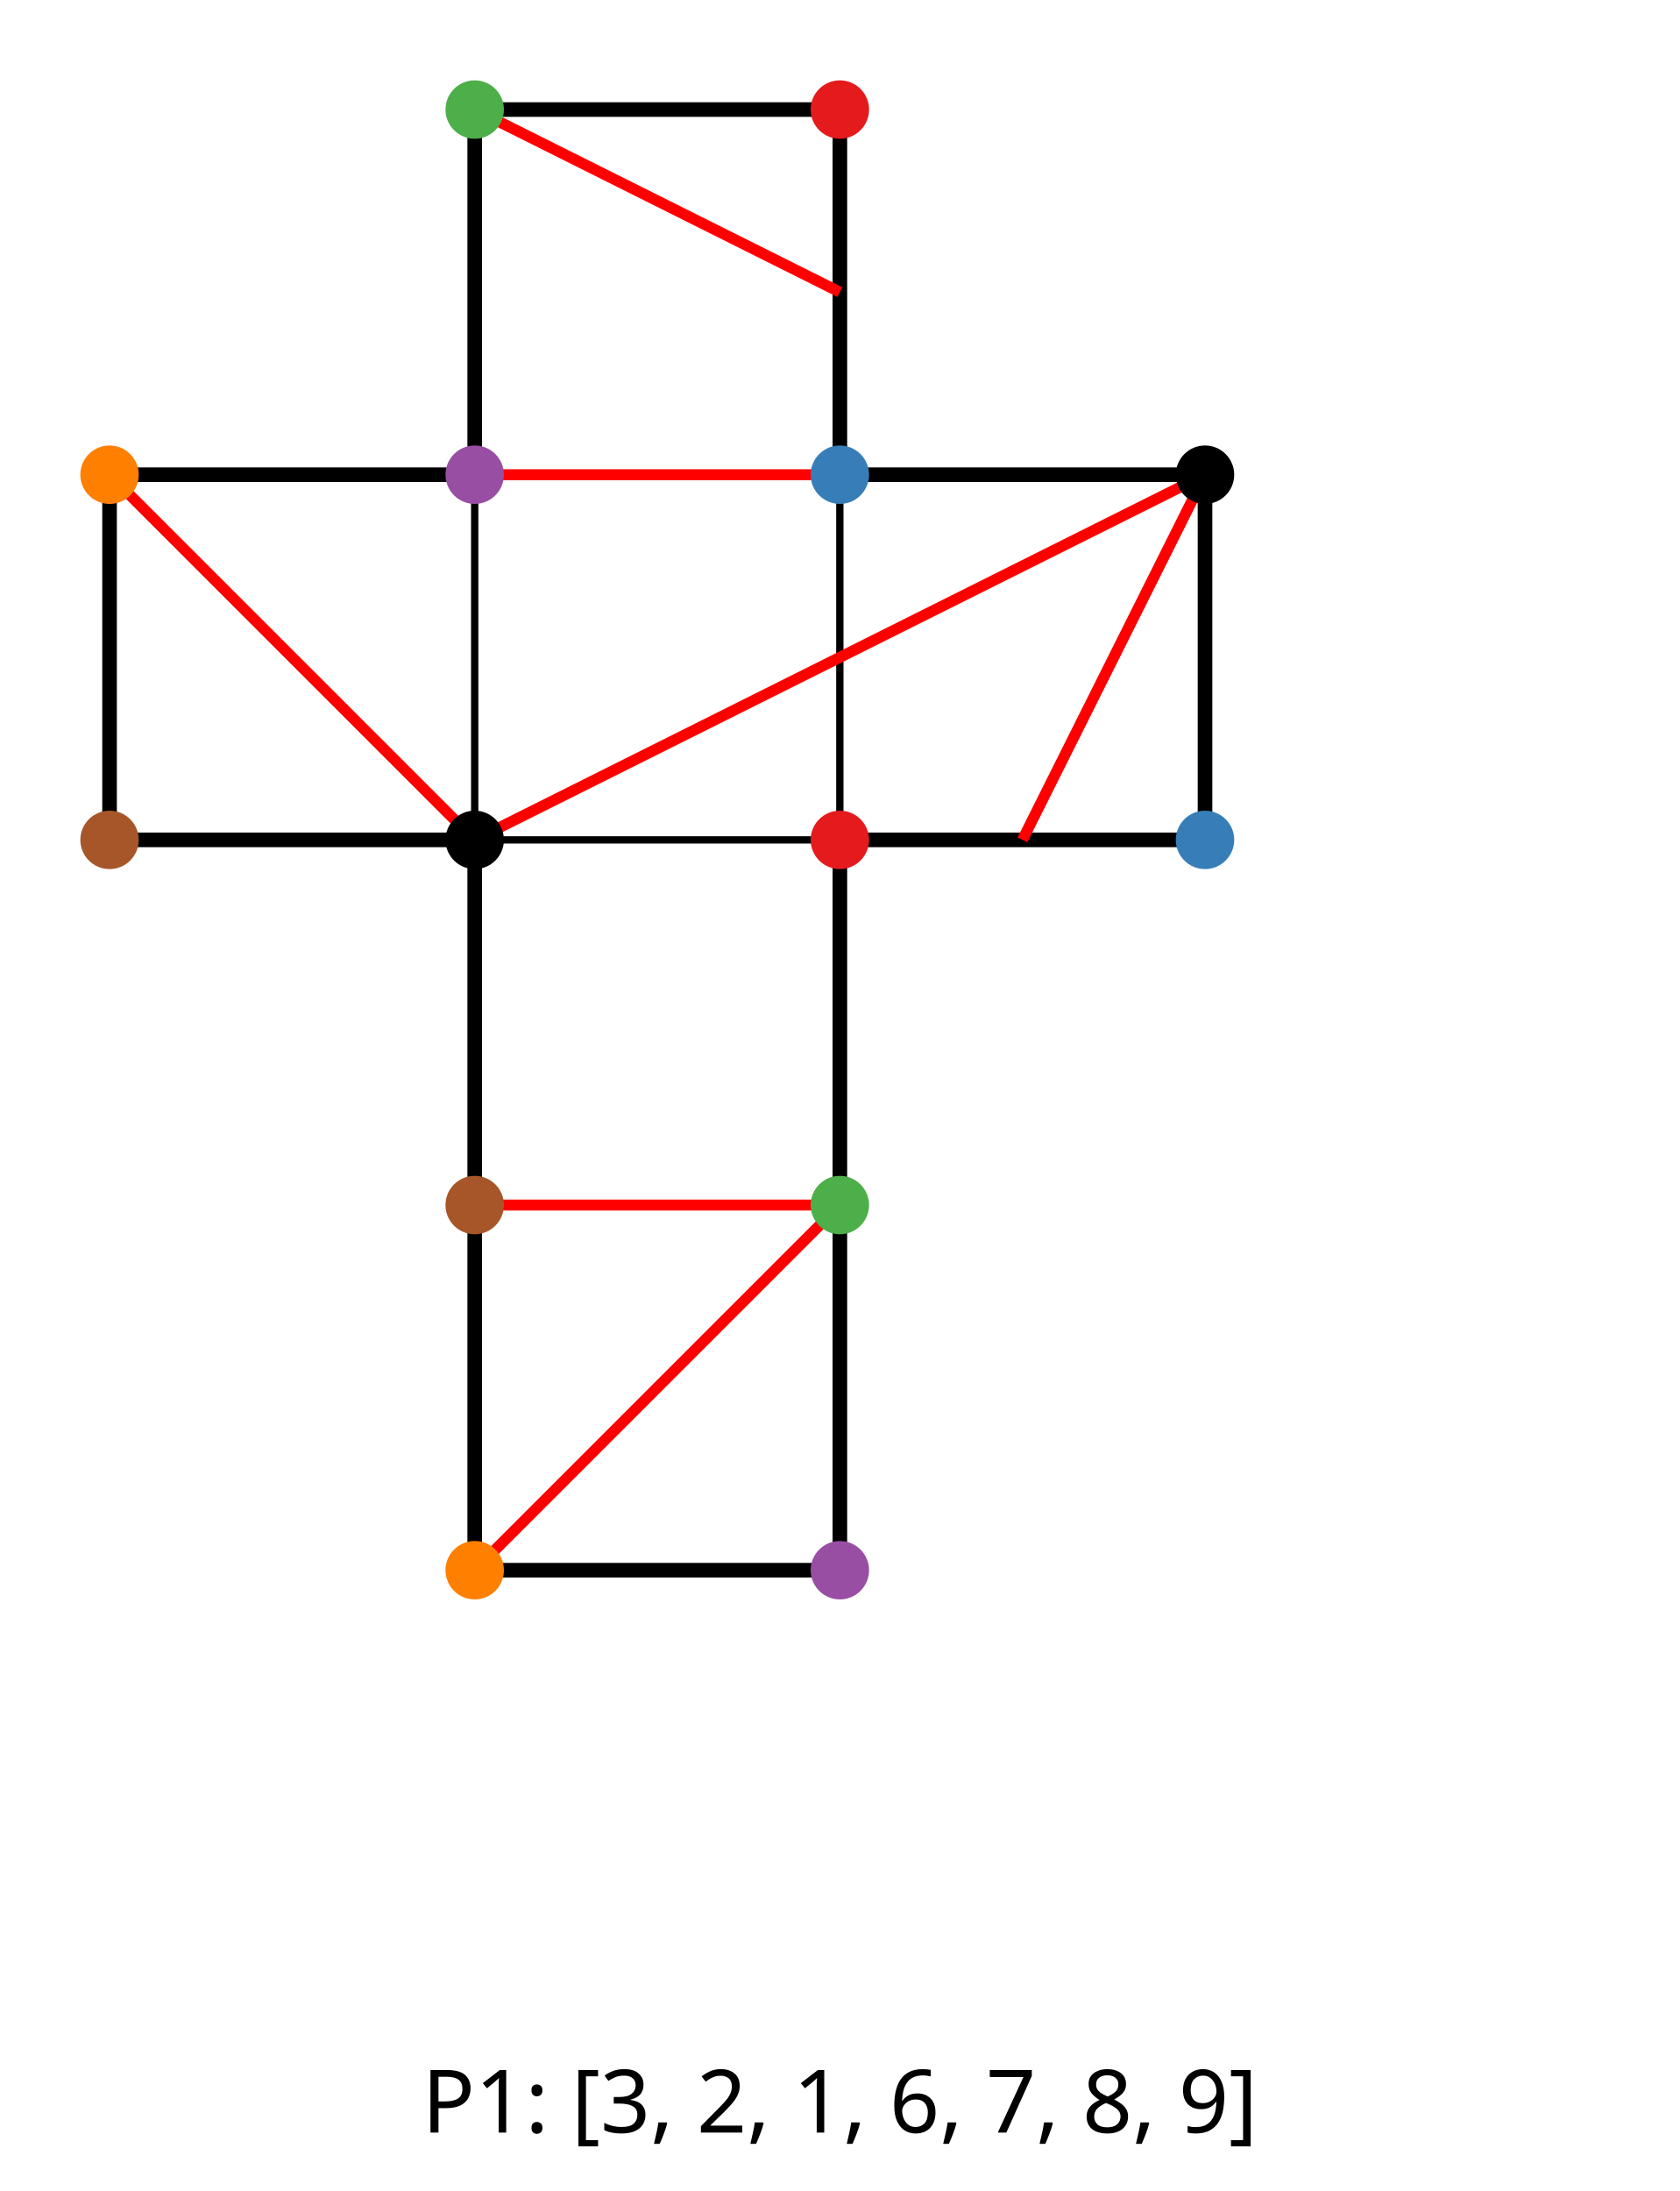
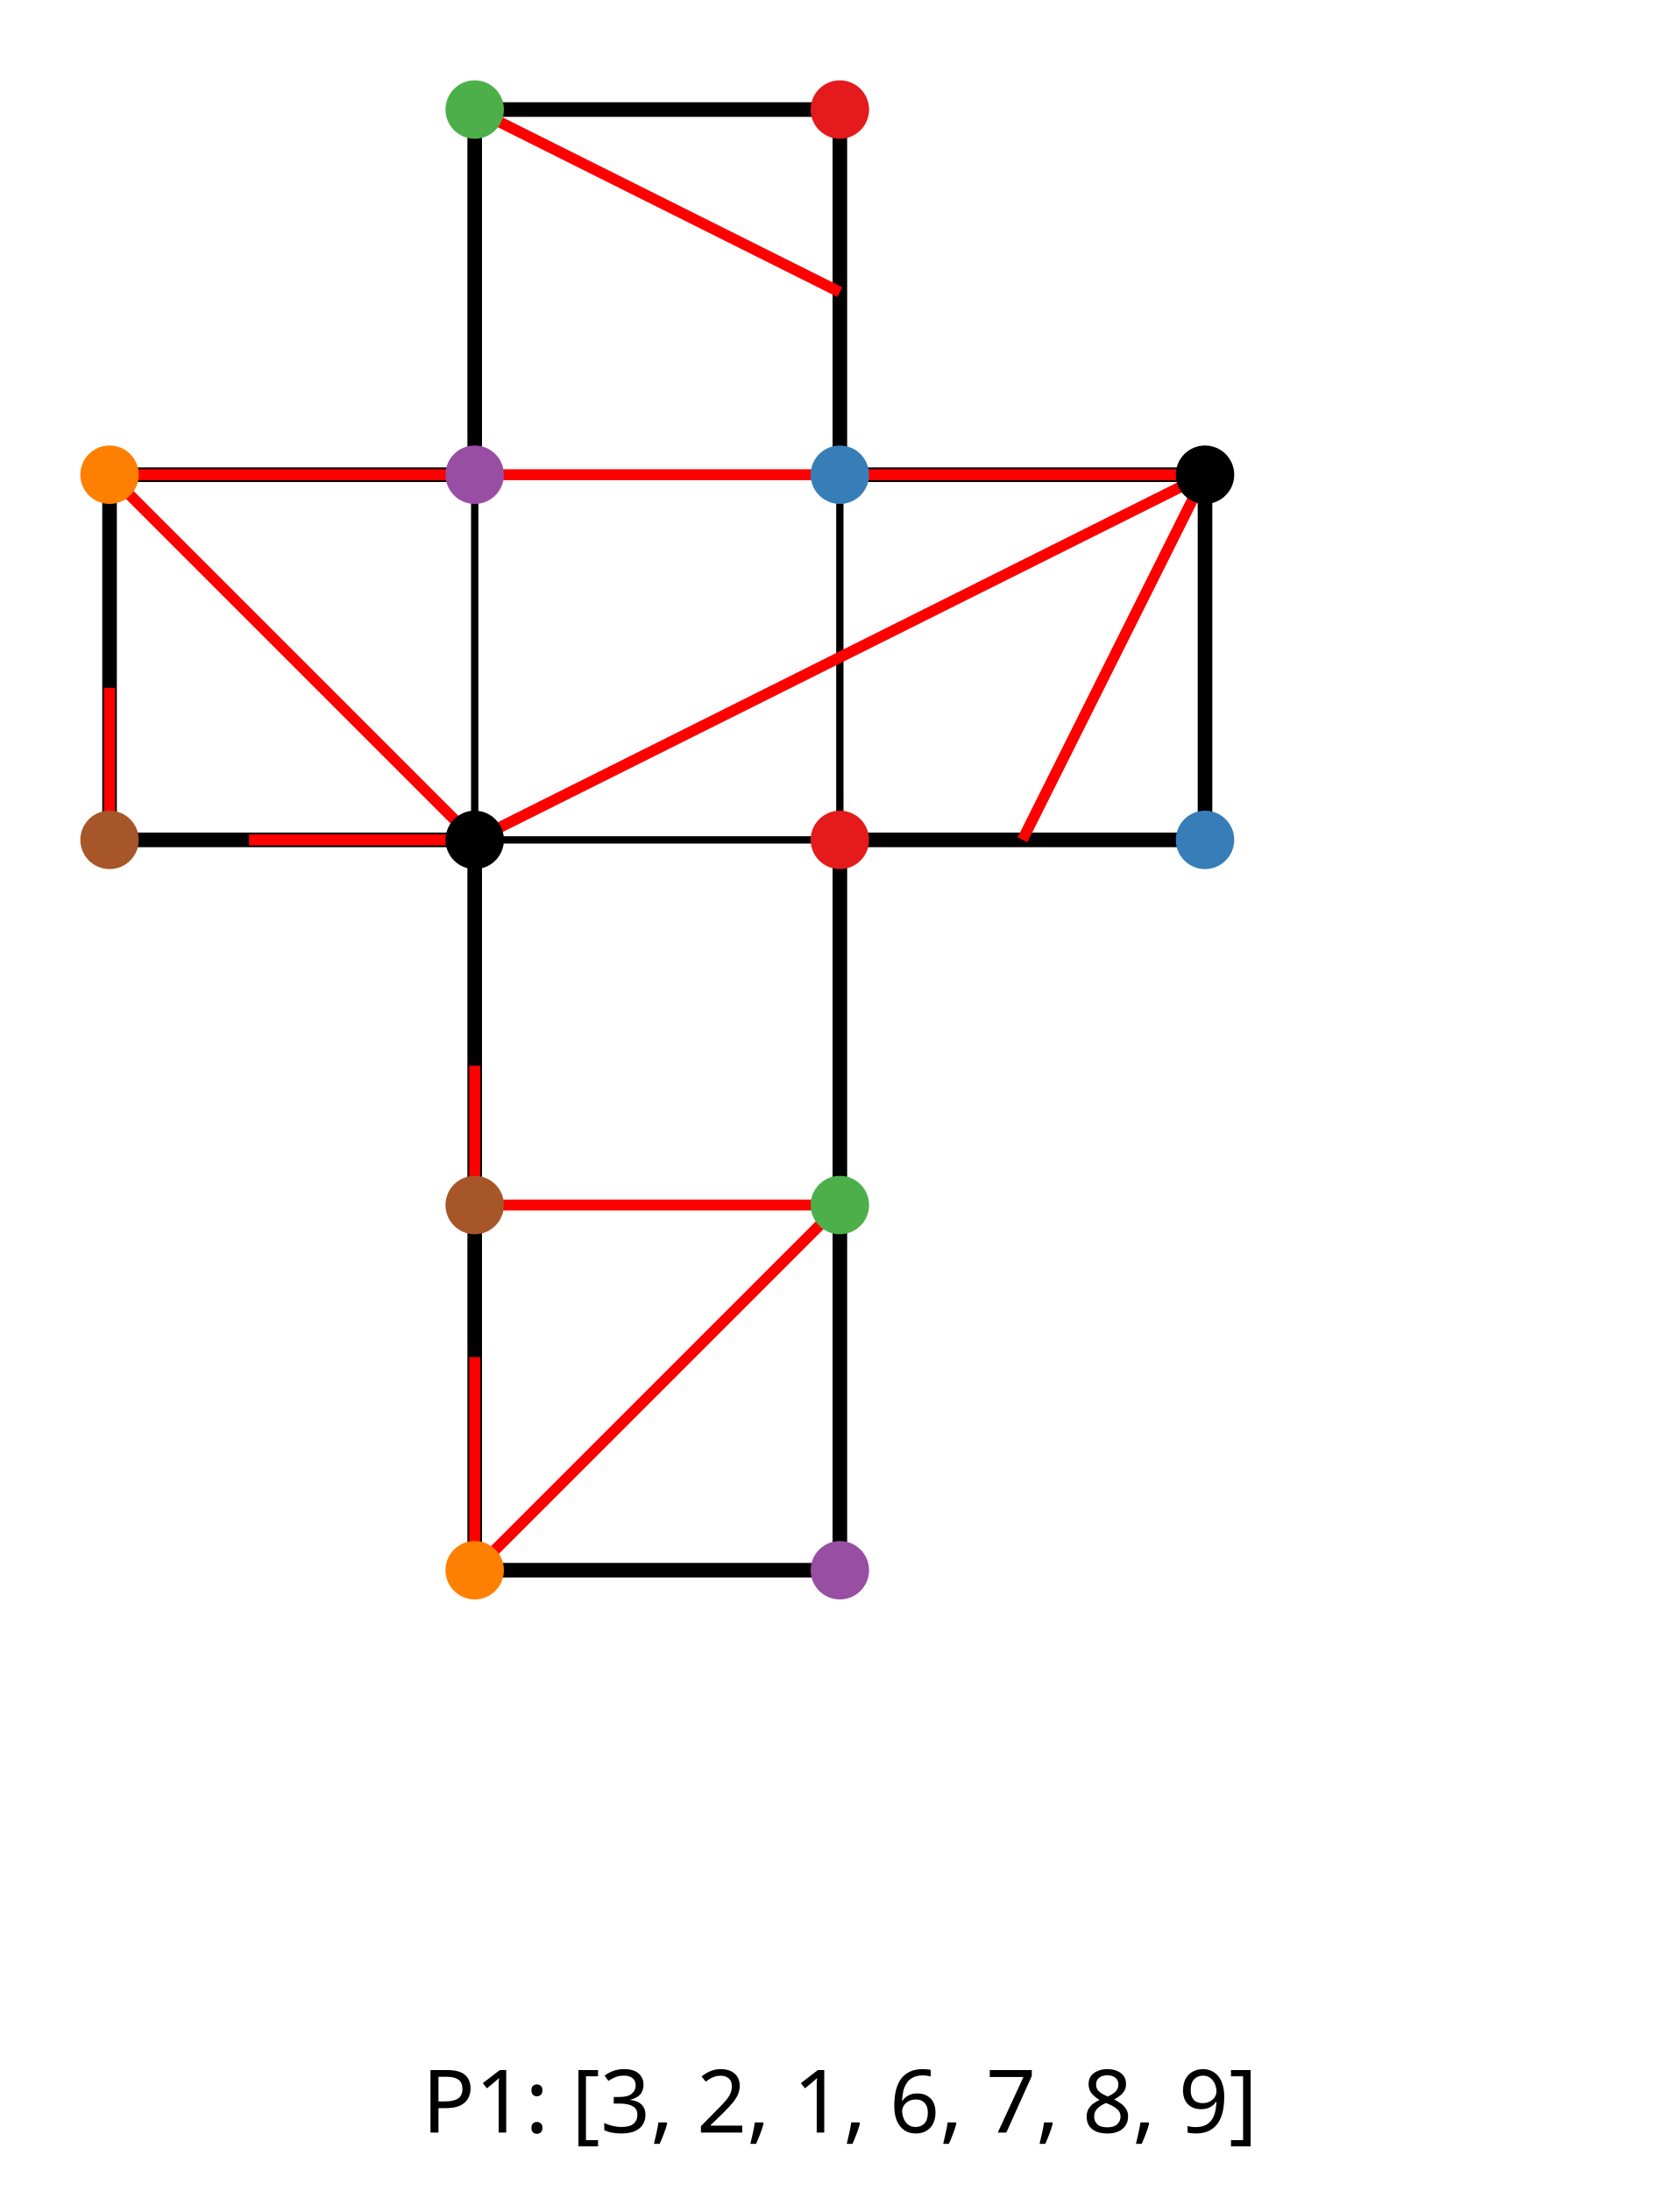
<svg xmlns="http://www.w3.org/2000/svg" width="230" height="300" viewBox="0 0 230 300">
  <path d="M 115,15 L 115,65 L 165,65 L 165,115 L 115,115 L 115,165 L 115,215 L 65,215 L 65,165 L 65,115 L 15,115 L 15,65 L 65,65 L 65,15 Z" fill="none" stroke="black" stroke-width="2" />
  <line x1="65" y1="165" x2="115" y2="165" stroke="black" stroke-width="1" />
  <line x1="65" y1="115" x2="115" y2="115" stroke="black" stroke-width="1" />
  <line x1="65" y1="65" x2="115" y2="65" stroke="black" stroke-width="1" />
  <line x1="65" y1="115" x2="65" y2="65" stroke="black" stroke-width="1" />
  <line x1="115" y1="115" x2="115" y2="65" stroke="black" stroke-width="1" />
+   <line x1="65" y1="15" x2="115.0" y2="40.0" stroke="red" stroke-width="1.5" />
+   <line x1="140.0" y1="115.0" x2="165" y2="65" stroke="red" stroke-width="1.5" />
  <line x1="15" y1="65" x2="65" y2="115" stroke="red" stroke-width="1.5" />
-   <line x1="65" y1="115" x2="165" y2="65" stroke="red" stroke-width="1.5" />
-   <line x1="165" y1="65" x2="140.0" y2="115" stroke="red" stroke-width="1.5" />
-   <line x1="65" y1="65" x2="115" y2="65" stroke="red" stroke-width="1.5" />
-   <line x1="65" y1="15" x2="115" y2="40.0" stroke="red" stroke-width="1.5" />
-   <line x1="65" y1="165" x2="115" y2="165" stroke="red" stroke-width="1.5" />
  <line x1="115" y1="165" x2="65" y2="215" stroke="red" stroke-width="1.5" />
+   <line x1="165" y1="65" x2="65" y2="115" stroke="red" stroke-width="1.5" />
+   <line x1="65" y1="165" x2="65.0" y2="145.9" stroke="red" stroke-width="1.5" />
+   <line x1="34.1" y1="115.0" x2="65" y2="115" stroke="red" stroke-width="1.5" />
+   <line x1="65" y1="215" x2="65.0" y2="185.82" stroke="red" stroke-width="1.5" />
+   <line x1="15.0" y1="94.18" x2="15" y2="115" stroke="red" stroke-width="1.5" />
+   <line x1="165" y1="65" x2="15" y2="65" stroke="red" stroke-width="1.5" />
+   <line x1="115" y1="165" x2="65" y2="165" stroke="red" stroke-width="1.5" />
  <circle cx="115" cy="15" r="4" fill="#e41a1c" />
  <circle cx="115" cy="65" r="4" fill="#377eb8" />
  <circle cx="165" cy="65" r="4" fill="black" />
  <circle cx="165" cy="115" r="4" fill="#377eb8" />
  <circle cx="115" cy="115" r="4" fill="#e41a1c" />
  <circle cx="115" cy="165" r="4" fill="#4daf4a" />
  <circle cx="115" cy="215" r="4" fill="#984ea3" />
  <circle cx="65" cy="215" r="4" fill="#ff7f00" />
  <circle cx="65" cy="165" r="4" fill="#a65628" />
  <circle cx="65" cy="115" r="4" fill="black" />
  <circle cx="15" cy="115" r="4" fill="#a65628" />
  <circle cx="15" cy="65" r="4" fill="#ff7f00" />
  <circle cx="65" cy="65" r="4" fill="#984ea3" />
  <circle cx="65" cy="15" r="4" fill="#4daf4a" />
  <text x="115" y="292" text-anchor="middle" font-family="sans-serif" font-size="12">P1: [3, 2, 1, 6, 7, 8, 9]</text>
</svg>
